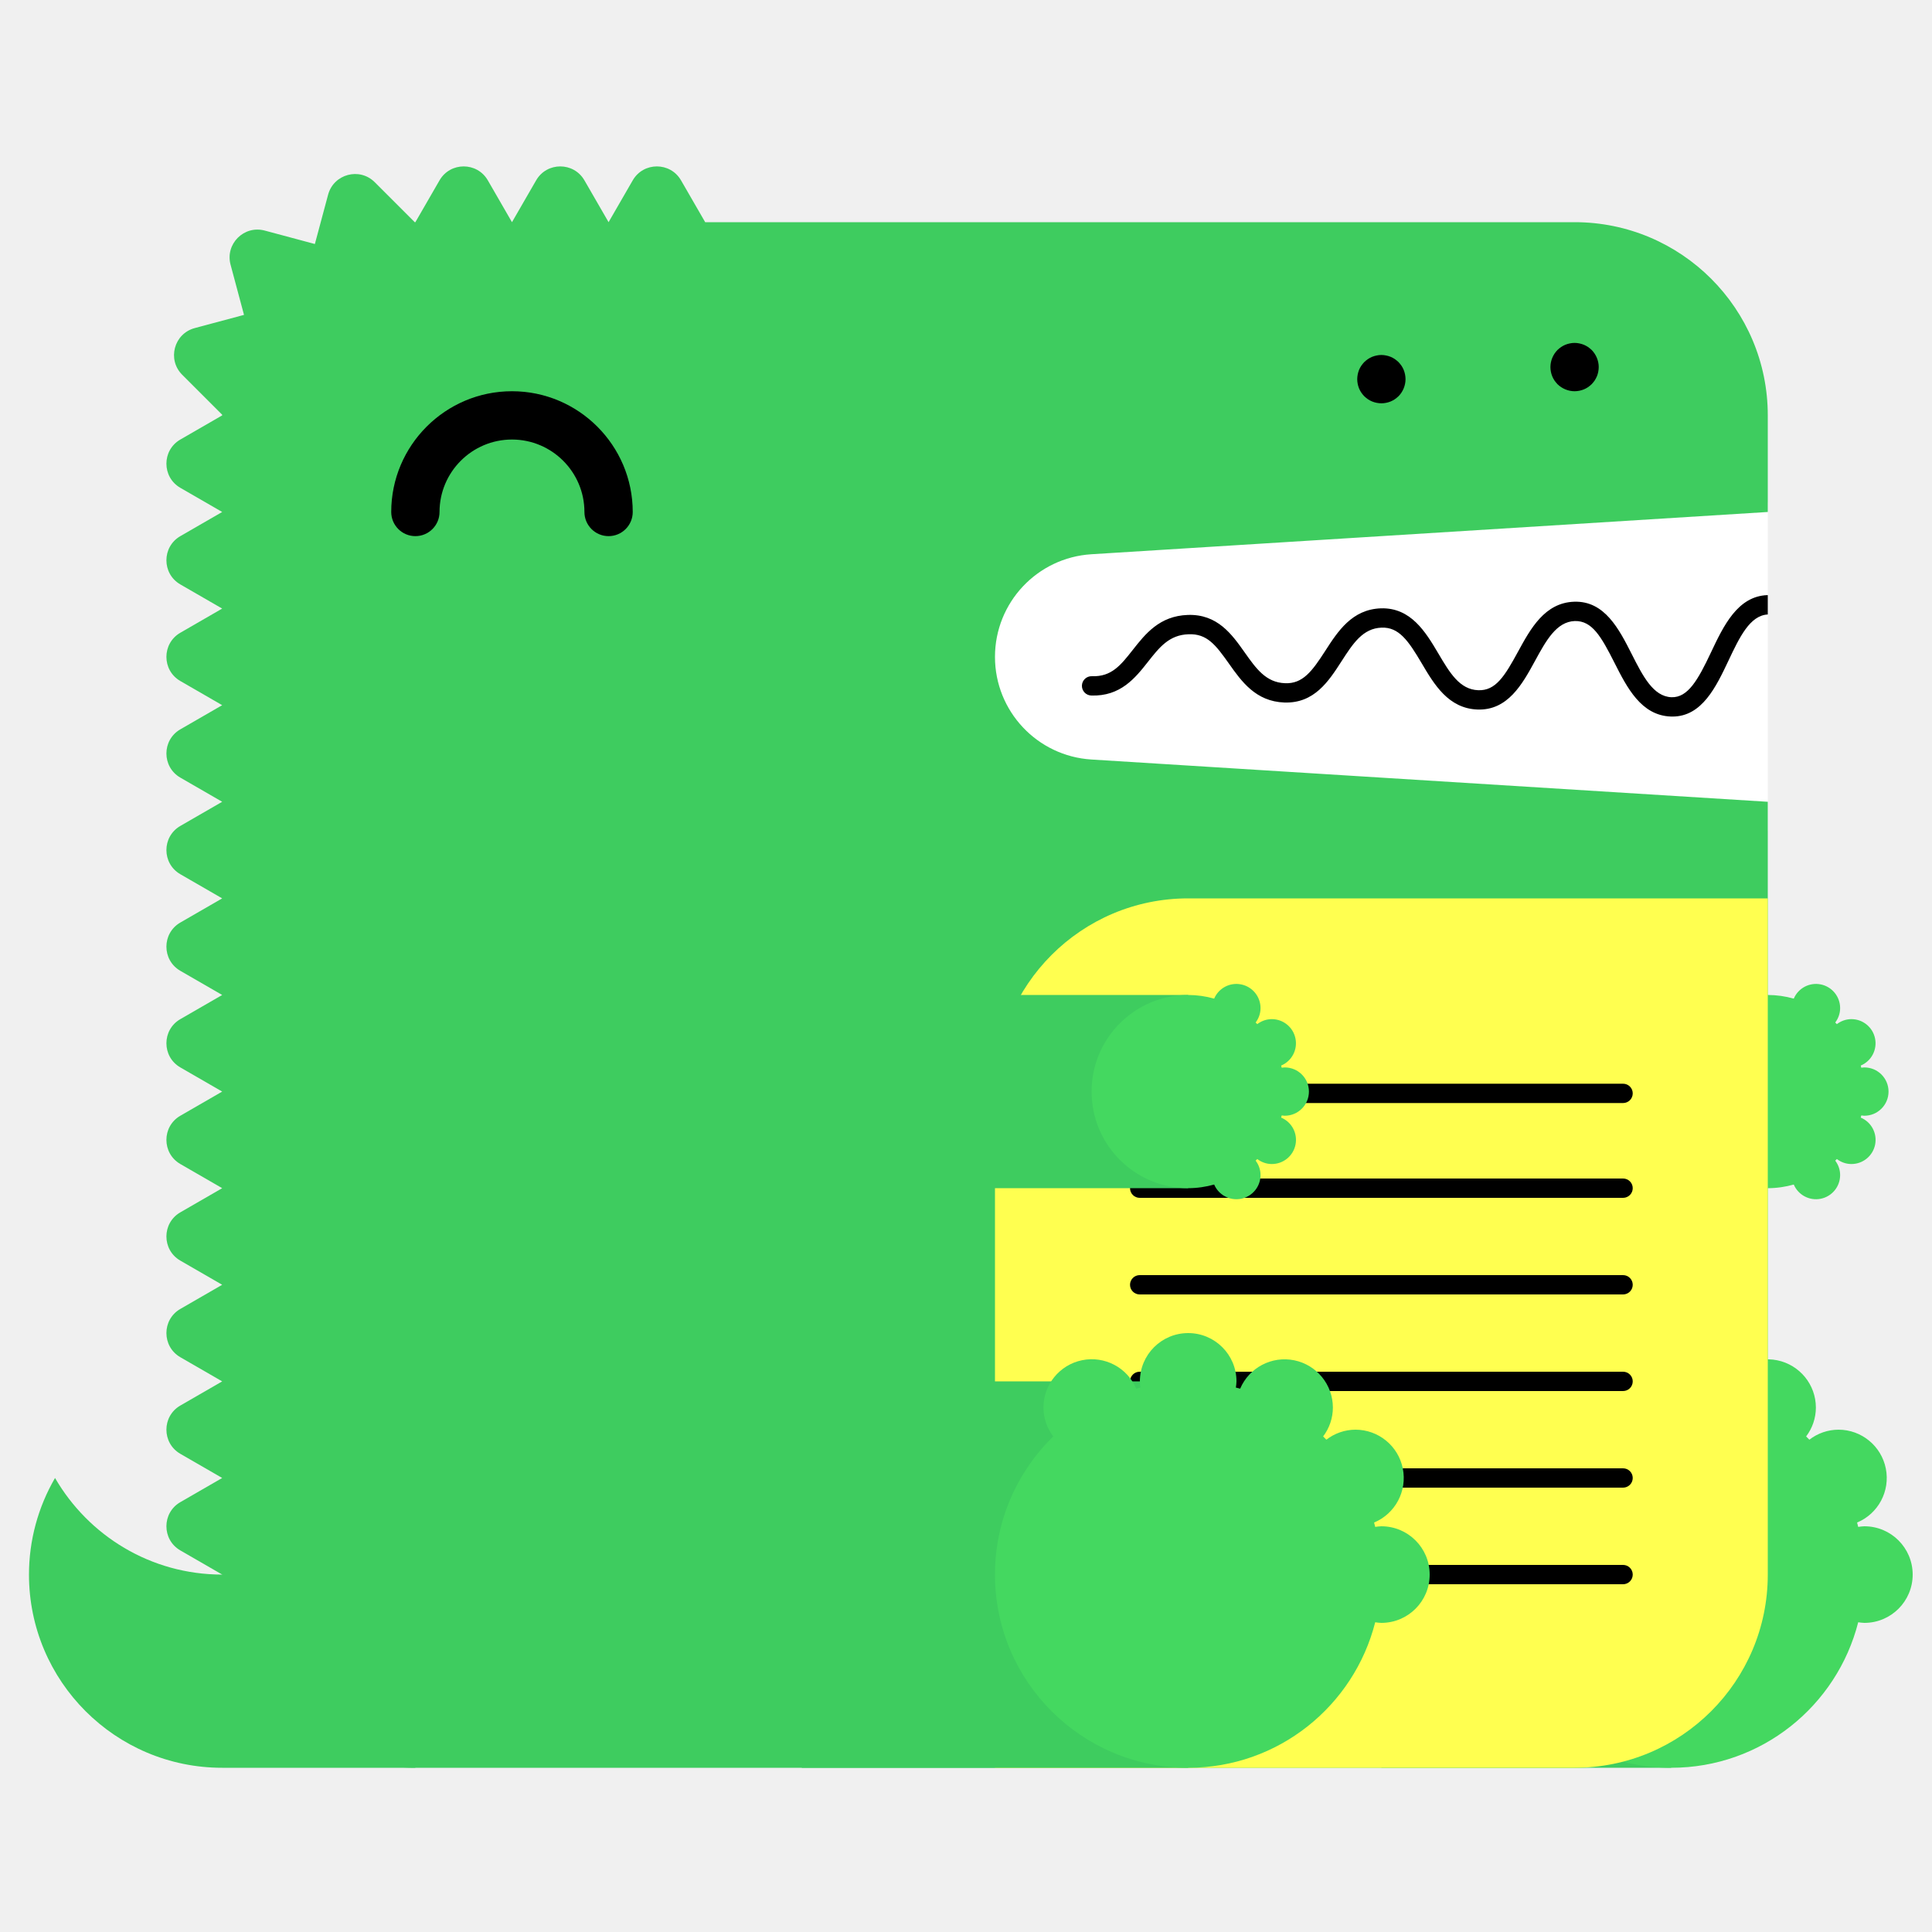
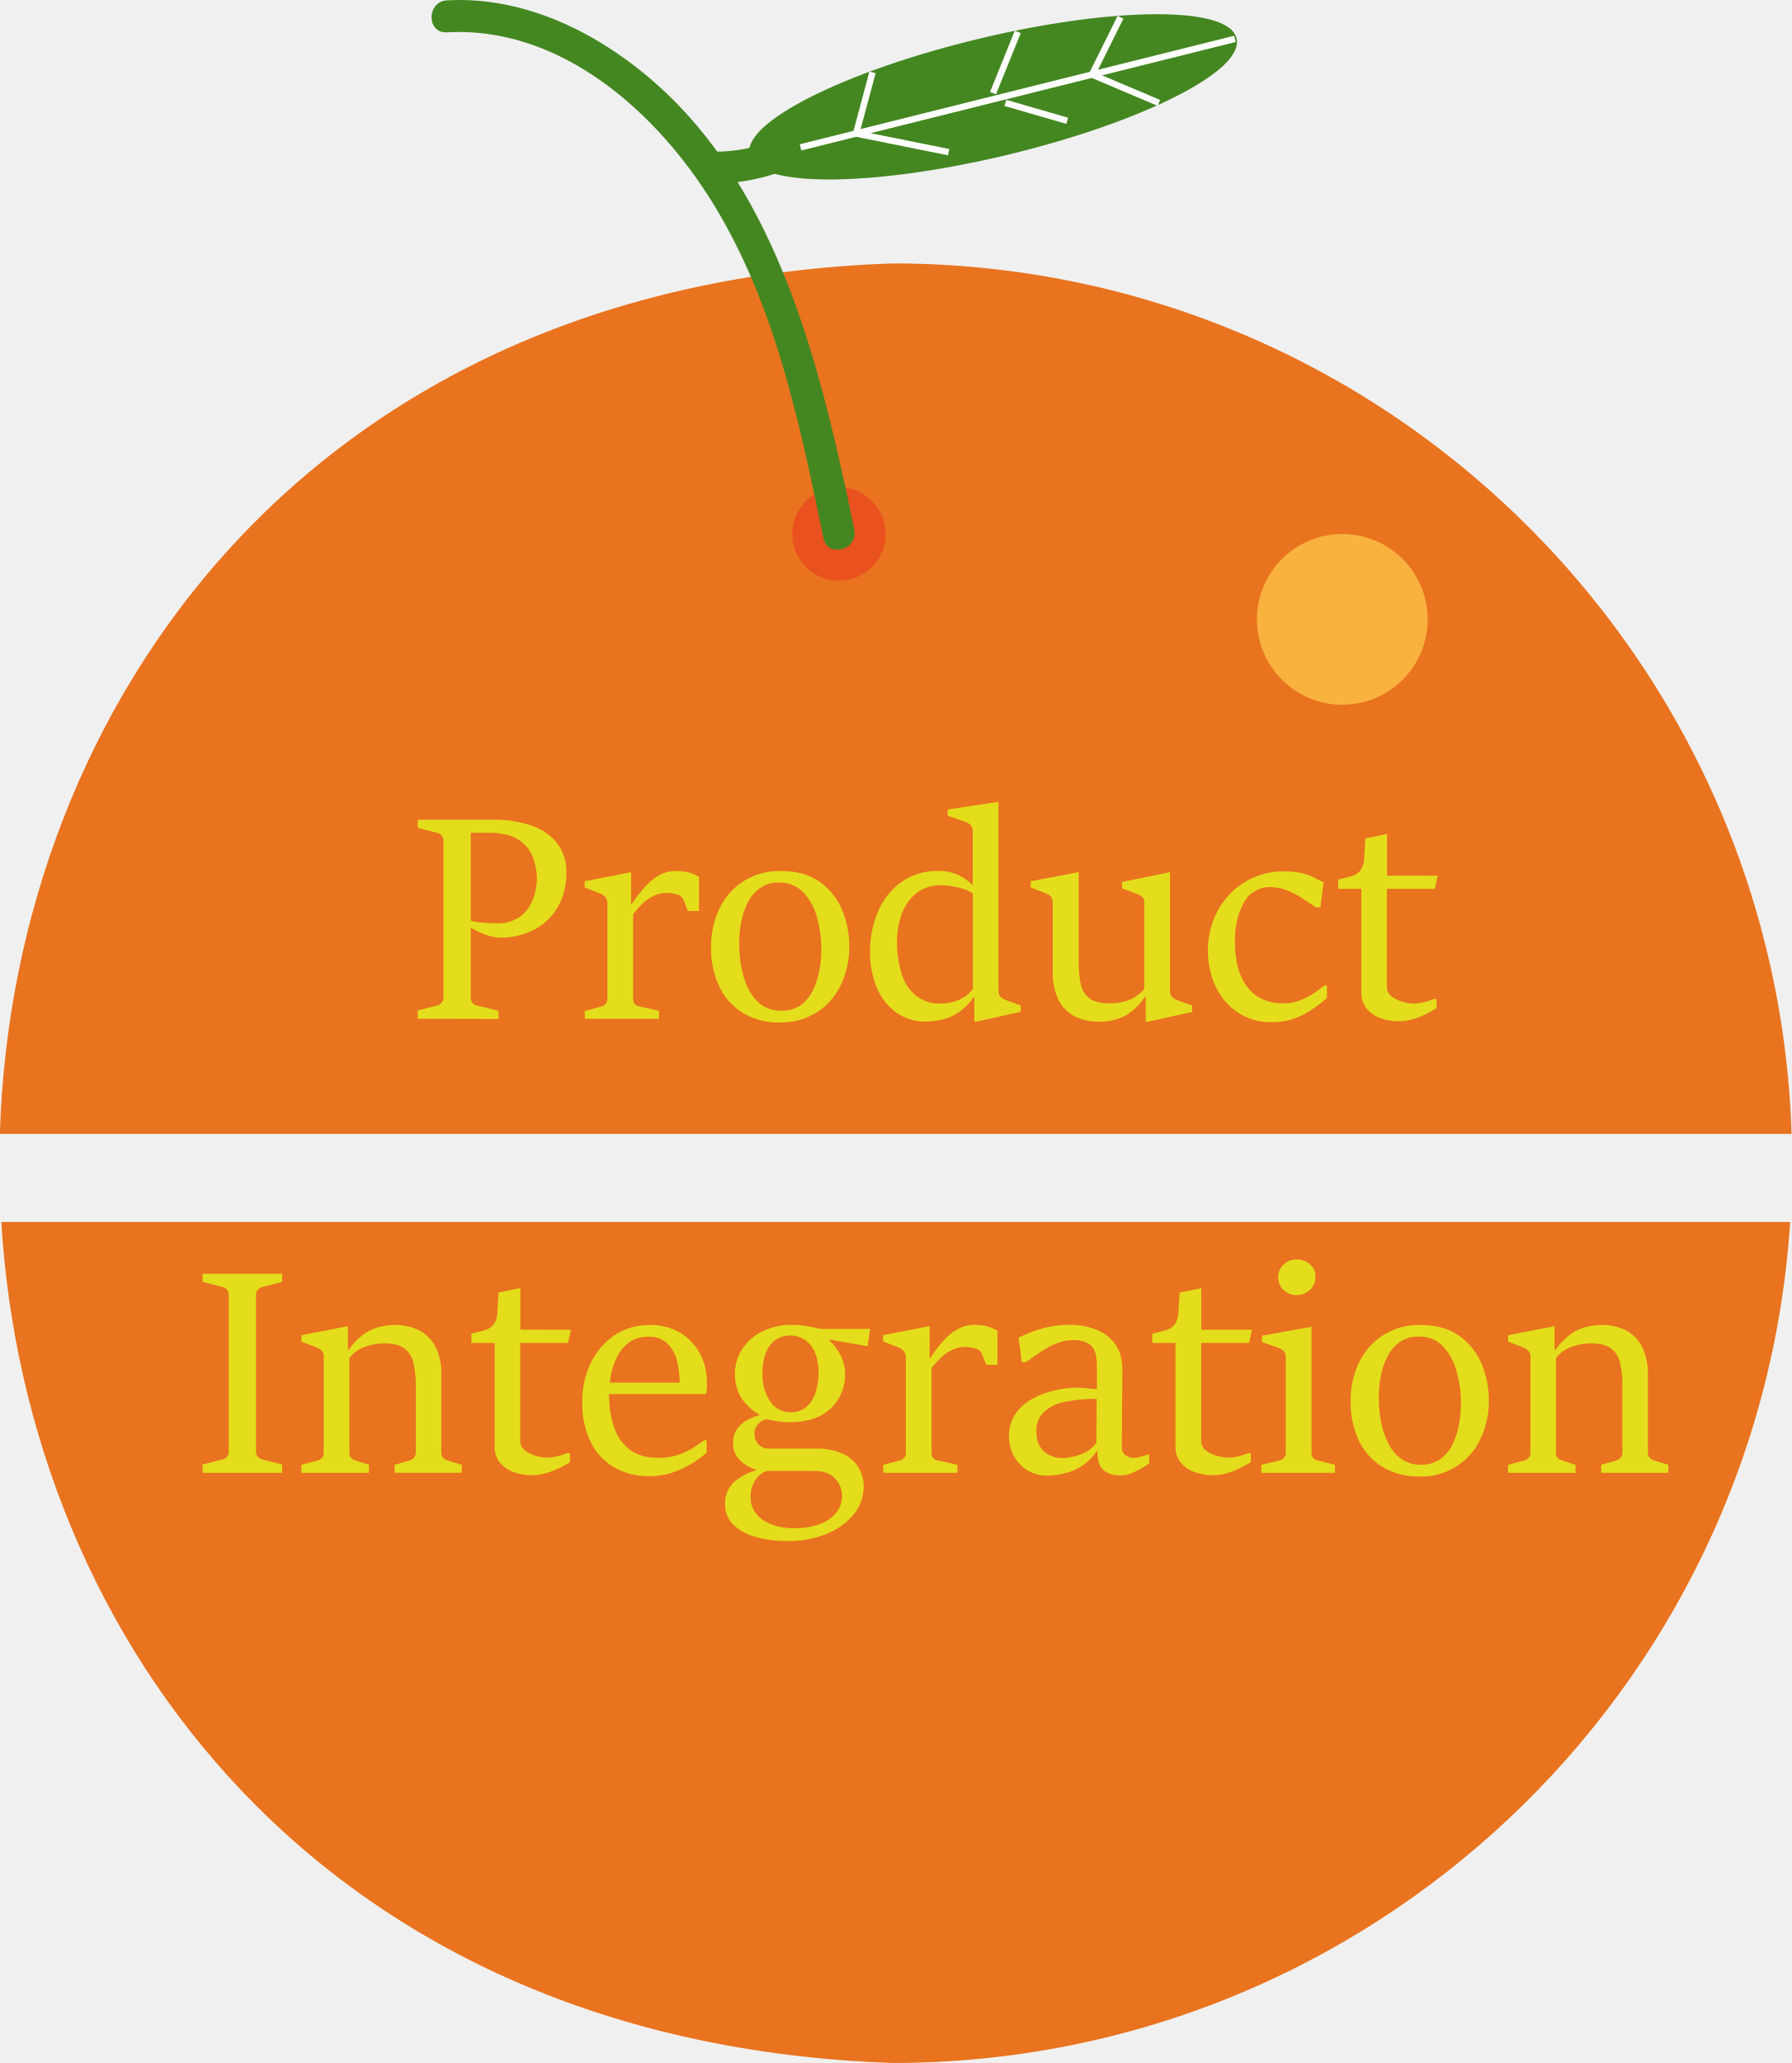
- <svg xmlns="http://www.w3.org/2000/svg" width="200" height="200" viewBox="0 0 200 200">
-   <g fill="none" fill-rule="evenodd">
-     <path fill="#FFF" d="M99 52h84v34H99z" />
-     <path d="M23 163c-7.398 0-13.843-4.027-17.303-10A19.886 19.886 0 0 0 3 163c0 11.046 8.954 20 20 20h20v-20H23z" fill="#3ECC5F" />
-     <path d="M112.98 57.376L183 53V43c0-11.046-8.954-20-20-20H73l-2.5-4.33c-1.112-1.925-3.889-1.925-5 0L63 23l-2.5-4.33c-1.111-1.925-3.889-1.925-5 0L53 23l-2.5-4.33c-1.111-1.925-3.889-1.925-5 0L43 23c-.022 0-.042.003-.065.003l-4.142-4.141c-1.57-1.571-4.252-.853-4.828 1.294l-1.369 5.104-5.192-1.392c-2.148-.575-4.111 1.389-3.535 3.536l1.39 5.193-5.102 1.367c-2.148.576-2.867 3.259-1.296 4.83l4.142 4.142c0 .021-.003.042-.003.064l-4.33 2.5c-1.925 1.111-1.925 3.889 0 5L23 53l-4.33 2.5c-1.925 1.111-1.925 3.889 0 5L23 63l-4.33 2.5c-1.925 1.111-1.925 3.889 0 5L23 73l-4.33 2.5c-1.925 1.111-1.925 3.889 0 5L23 83l-4.33 2.5c-1.925 1.111-1.925 3.889 0 5L23 93l-4.33 2.5c-1.925 1.111-1.925 3.889 0 5L23 103l-4.33 2.5c-1.925 1.111-1.925 3.889 0 5L23 113l-4.33 2.5c-1.925 1.111-1.925 3.889 0 5L23 123l-4.33 2.5c-1.925 1.111-1.925 3.889 0 5L23 133l-4.33 2.5c-1.925 1.111-1.925 3.889 0 5L23 143l-4.33 2.5c-1.925 1.111-1.925 3.889 0 5L23 153l-4.33 2.5c-1.925 1.111-1.925 3.889 0 5L23 163c0 11.046 8.954 20 20 20h120c11.046 0 20-8.954 20-20V83l-70.02-4.376A10.645 10.645 0 0 1 103 68c0-5.621 4.37-10.273 9.98-10.624" fill="#3ECC5F" />
-     <path fill="#3ECC5F" d="M143 183h30v-40h-30z" />
-     <path d="M193 158c-.219 0-.428.037-.639.064-.038-.15-.074-.301-.116-.451A5 5 0 0 0 190.32 148a4.96 4.96 0 0 0-3.016 1.036 26.531 26.531 0 0 0-.335-.336 4.955 4.955 0 0 0 1.011-2.987 5 5 0 0 0-9.599-1.959c-.148-.042-.297-.077-.445-.115.027-.211.064-.42.064-.639a5 5 0 0 0-5-5 5 5 0 0 0-5 5c0 .219.037.428.064.639-.148.038-.297.073-.445.115a4.998 4.998 0 0 0-9.599 1.959c0 1.125.384 2.151 1.011 2.987-3.717 3.632-6.031 8.693-6.031 14.3 0 11.046 8.954 20 20 20 9.339 0 17.16-6.41 19.361-15.064.211.027.42.064.639.064a5 5 0 0 0 5-5 5 5 0 0 0-5-5" fill="#44D860" />
-     <path fill="#3ECC5F" d="M153 123h30v-20h-30z" />
-     <path d="M193 115.5a2.5 2.5 0 1 0 0-5c-.109 0-.214.019-.319.032-.02-.075-.037-.15-.058-.225a2.501 2.501 0 0 0-.963-4.807c-.569 0-1.088.197-1.508.518a6.653 6.653 0 0 0-.168-.168c.314-.417.506-.931.506-1.494a2.5 2.5 0 0 0-4.8-.979A9.987 9.987 0 0 0 183 103c-5.522 0-10 4.478-10 10s4.478 10 10 10c.934 0 1.833-.138 2.69-.377a2.5 2.5 0 0 0 4.8-.979c0-.563-.192-1.077-.506-1.494.057-.055.113-.111.168-.168.42.321.939.518 1.508.518a2.5 2.5 0 0 0 .963-4.807c.021-.074.038-.15.058-.225.105.013.21.032.319.032" fill="#44D860" />
-     <path d="M63 55.5a2.5 2.5 0 0 1-2.5-2.5c0-4.136-3.364-7.5-7.5-7.5s-7.5 3.364-7.5 7.5a2.5 2.5 0 1 1-5 0c0-6.893 5.607-12.5 12.5-12.5S65.5 46.107 65.5 53a2.5 2.5 0 0 1-2.5 2.5" fill="#000" />
-     <path d="M103 183h60c11.046 0 20-8.954 20-20V93h-60c-11.046 0-20 8.954-20 20v70z" fill="#FFFF50" />
-     <path d="M168.02 124h-50.04a1 1 0 1 1 0-2h50.04a1 1 0 1 1 0 2m0 20h-50.04a1 1 0 1 1 0-2h50.04a1 1 0 1 1 0 2m0 20h-50.04a1 1 0 1 1 0-2h50.04a1 1 0 1 1 0 2m0-49.814h-50.04a1 1 0 1 1 0-2h50.04a1 1 0 1 1 0 2m0 19.814h-50.04a1 1 0 1 1 0-2h50.04a1 1 0 1 1 0 2m0 20h-50.04a1 1 0 1 1 0-2h50.04a1 1 0 1 1 0 2M183 61.611c-.012 0-.022-.006-.034-.005-3.09.105-4.552 3.196-5.842 5.923-1.346 2.85-2.387 4.703-4.093 4.647-1.889-.068-2.969-2.202-4.113-4.46-1.314-2.594-2.814-5.536-5.963-5.426-3.046.104-4.513 2.794-5.807 5.167-1.377 2.528-2.314 4.065-4.121 3.994-1.927-.07-2.951-1.805-4.136-3.813-1.321-2.236-2.848-4.75-5.936-4.664-2.994.103-4.465 2.385-5.763 4.4-1.373 2.13-2.335 3.428-4.165 3.351-1.973-.07-2.992-1.51-4.171-3.177-1.324-1.873-2.816-3.993-5.895-3.89-2.928.1-4.399 1.97-5.696 3.618-1.232 1.564-2.194 2.802-4.229 2.724a1 1 0 0 0-.072 2c3.017.101 4.545-1.8 5.872-3.487 1.177-1.496 2.193-2.787 4.193-2.855 1.926-.082 2.829 1.115 4.195 3.045 1.297 1.834 2.769 3.914 5.731 4.021 3.103.104 4.596-2.215 5.918-4.267 1.182-1.834 2.202-3.417 4.15-3.484 1.793-.067 2.769 1.35 4.145 3.681 1.297 2.197 2.766 4.686 5.787 4.796 3.125.108 4.634-2.62 5.949-5.035 1.139-2.088 2.214-4.06 4.119-4.126 1.793-.042 2.728 1.595 4.111 4.33 1.292 2.553 2.757 5.445 5.825 5.556l.169.003c3.064 0 4.518-3.075 5.805-5.794 1.139-2.41 2.217-4.68 4.067-4.773v-2z" fill="#000" />
-     <path fill="#3ECC5F" d="M83 183h40v-40H83z" />
-     <path d="M143 158c-.219 0-.428.037-.639.064-.038-.15-.074-.301-.116-.451A5 5 0 0 0 140.32 148a4.96 4.96 0 0 0-3.016 1.036 26.531 26.531 0 0 0-.335-.336 4.955 4.955 0 0 0 1.011-2.987 5 5 0 0 0-9.599-1.959c-.148-.042-.297-.077-.445-.115.027-.211.064-.42.064-.639a5 5 0 0 0-5-5 5 5 0 0 0-5 5c0 .219.037.428.064.639-.148.038-.297.073-.445.115a4.998 4.998 0 0 0-9.599 1.959c0 1.125.384 2.151 1.011 2.987-3.717 3.632-6.031 8.693-6.031 14.3 0 11.046 8.954 20 20 20 9.339 0 17.16-6.41 19.361-15.064.211.027.42.064.639.064a5 5 0 0 0 5-5 5 5 0 0 0-5-5" fill="#44D860" />
-     <path fill="#3ECC5F" d="M83 123h40v-20H83z" />
-     <path d="M133 115.5a2.5 2.5 0 1 0 0-5c-.109 0-.214.019-.319.032-.02-.075-.037-.15-.058-.225a2.501 2.501 0 0 0-.963-4.807c-.569 0-1.088.197-1.508.518a6.653 6.653 0 0 0-.168-.168c.314-.417.506-.931.506-1.494a2.5 2.5 0 0 0-4.8-.979A9.987 9.987 0 0 0 123 103c-5.522 0-10 4.478-10 10s4.478 10 10 10c.934 0 1.833-.138 2.69-.377a2.5 2.5 0 0 0 4.8-.979c0-.563-.192-1.077-.506-1.494.057-.055.113-.111.168-.168.42.321.939.518 1.508.518a2.5 2.5 0 0 0 .963-4.807c.021-.074.038-.15.058-.225.105.013.21.032.319.032" fill="#44D860" />
-     <path d="M143 41.75c-.16 0-.33-.02-.49-.05a2.52 2.52 0 0 1-.47-.14c-.15-.06-.29-.14-.431-.23-.13-.09-.259-.2-.38-.31-.109-.12-.219-.24-.309-.38s-.17-.28-.231-.43a2.619 2.619 0 0 1-.189-.96c0-.16.02-.33.05-.49.03-.16.08-.31.139-.47.061-.15.141-.29.231-.43.09-.13.2-.26.309-.38.121-.11.25-.22.38-.31.141-.09.281-.17.431-.23.149-.06.31-.11.47-.14.32-.07.65-.07.98 0 .159.03.32.08.47.14.149.06.29.14.43.23.13.09.259.2.38.31.11.12.22.25.31.38.09.14.17.28.23.43.06.16.11.31.14.47.029.16.05.33.05.49 0 .66-.271 1.31-.73 1.77-.121.11-.25.22-.38.31-.14.09-.281.17-.43.23a2.565 2.565 0 0 1-.96.19m20-1.25c-.66 0-1.3-.27-1.771-.73a3.802 3.802 0 0 1-.309-.38c-.09-.14-.17-.28-.231-.43a2.619 2.619 0 0 1-.189-.96c0-.66.27-1.3.729-1.77.121-.11.25-.22.38-.31.141-.09.281-.17.431-.23.149-.06.31-.11.47-.14.32-.07.66-.07.98 0 .159.03.32.08.47.14.149.06.29.14.43.23.13.09.259.2.38.31.459.47.73 1.11.73 1.77 0 .16-.021.33-.05.49-.03.16-.08.32-.14.47-.07.15-.14.29-.23.43-.09.13-.2.26-.31.38-.121.11-.25.22-.38.31-.14.09-.281.17-.43.23a2.565 2.565 0 0 1-.96.19" fill="#000" />
-   </g>
+ <svg xmlns="http://www.w3.org/2000/svg" id="Layer_1" data-name="Layer 1" viewBox="0 0 559.96 644.67">
+   <defs>
+     <style>.cls-1{fill:#e9731e;}.cls-2{fill:#e9511e;}.cls-3,.cls-4,.cls-5{fill:#448721;}.cls-4{stroke:#448721;}.cls-4,.cls-5,.cls-6{stroke-miterlimit:10;}.cls-5,.cls-6{stroke:#fff;stroke-width:2px;}.cls-6{fill:none;}.cls-7{fill:#f9b23e;}.cls-8{fill:#e4dd1c;}</style>
+   </defs>
+   <path class="cls-1" d="M904.82,420.41c-4.84-151-128.79-272-281-272-181.92,6.26-274.91,137.73-279,272Z" transform="translate(-344.86 -66.09)" />
+   <path class="cls-1" d="M345.27,447.94c7.92,131,100.75,256.67,278.55,262.81,149.11,0,271.1-116.08,280.55-262.81Z" transform="translate(-344.86 -66.09)" />
+   <circle class="cls-2" cx="262.2" cy="166.87" r="14.58" />
+   <path class="cls-3" d="M484.56,76.2c35.65-2,65.74,25.06,83.25,53.61,19.41,31.63,27,68.6,34.43,104.47,1.3,6.3,10.94,3.63,9.64-2.66C600.28,175.73,585.35,112,533.1,79.74c-14.52-8.95-31.36-14.52-48.54-13.54-6.4.36-6.44,10.36,0,10Z" transform="translate(-344.86 -66.09)" />
+   <path class="cls-3" d="M568.3,123.44A61.54,61.54,0,0,0,593.18,118c5.88-2.59.8-11.21-5-8.63a49.63,49.63,0,0,1-19.84,4.12c-6.44,0-6.45,10,0,10Z" transform="translate(-344.86 -66.09)" />
+   <ellipse class="cls-4" cx="655.23" cy="96.37" rx="77.77" ry="18.17" transform="translate(-349.26 89.4) rotate(-13.49)" />
+   <line class="cls-5" x1="250.21" y1="46.05" x2="385.99" y2="12.14" />
+   <line class="cls-6" x1="267.58" y1="41.72" x2="272.7" y2="22.61" />
+   <line class="cls-6" x1="310.37" y1="29.1" x2="318.1" y2="9.97" />
+   <line class="cls-6" x1="341.32" y1="23.3" x2="350.21" y2="5.41" />
+   <line class="cls-6" x1="267.58" y1="41.72" x2="296.49" y2="47.55" />
+   <line class="cls-6" x1="314.23" y1="32.16" x2="333.55" y2="37.74" />
+   <line class="cls-6" x1="341.32" y1="23.3" x2="362.21" y2="32.16" />
+   <circle class="cls-7" cx="419.53" cy="193.55" r="26.68" />
+   <path class="cls-8" d="M475.41,384.45v-2.58l6.14-1.6a2.76,2.76,0,0,0,1.35-.85,2.29,2.29,0,0,0,.56-1.6v-49a2.4,2.4,0,0,0-.56-1.62,2.45,2.45,0,0,0-1.35-.82l-6.14-1.6v-2.54h23.74a36.57,36.57,0,0,1,11.4,1.69,17.69,17.69,0,0,1,8.22,5.36,14.36,14.36,0,0,1,3.09,9.58,20.7,20.7,0,0,1-2.71,10.77,18.27,18.27,0,0,1-7.4,7,22.6,22.6,0,0,1-10.6,2.45,13.92,13.92,0,0,1-4.94-1.07,27.21,27.21,0,0,1-4.71-2.31l.05-2a19.1,19.1,0,0,0,3.86.66c1.63.15,3.19.23,4.67.23a12.16,12.16,0,0,0,6.58-1.58,10.91,10.91,0,0,0,3.78-3.87,16,16,0,0,0,1.75-4.55,19.23,19.23,0,0,0,.47-3.6,19.56,19.56,0,0,0-1.31-7.2,11.14,11.14,0,0,0-4.6-5.41q-3.3-2.06-9.25-2.06H492v51.55a2.31,2.31,0,0,0,.58,1.65,2.62,2.62,0,0,0,1.38.8l6.71,1.6v2.58Z" transform="translate(-344.86 -66.09)" />
+   <path class="cls-8" d="M527.63,384.45V382l5.16-1.38a2.77,2.77,0,0,0,1.38-.82,2.32,2.32,0,0,0,.53-1.58V348.36a3,3,0,0,0-.64-1.94,4.37,4.37,0,0,0-1.85-1.22l-4.62-1.78v-1.95l14.53-2.85v10h.18a50.22,50.22,0,0,1,4-5.26,17,17,0,0,1,4.47-3.71,10.61,10.61,0,0,1,5.35-1.38,15.25,15.25,0,0,1,4,.44,14.73,14.73,0,0,1,3.22,1.38v10.67h-3.51l-1.38-3.65a2.92,2.92,0,0,0-2-1.49,9.91,9.91,0,0,0-3-.51,9.79,9.79,0,0,0-4.15.87,13.14,13.14,0,0,0-3.49,2.35,27.64,27.64,0,0,0-3.07,3.41v26.44a2.21,2.21,0,0,0,1.91,2.4l6.18,1.38v2.49Z" transform="translate(-344.86 -66.09)" />
+   <path class="cls-8" d="M588.48,385.6a21.43,21.43,0,0,1-11.29-2.89,19.4,19.4,0,0,1-7.44-8.17,27.54,27.54,0,0,1-2.65-12.49A27.25,27.25,0,0,1,569.72,350a20.47,20.47,0,0,1,19.2-11.73q7.33,0,12.07,3.33a20.26,20.26,0,0,1,7,8.69,28.92,28.92,0,0,1,2.31,11.58,27.06,27.06,0,0,1-2.63,12,20.76,20.76,0,0,1-7.51,8.57A21,21,0,0,1,588.48,385.6Zm.62-3.69a10,10,0,0,0,6.09-1.77,12.42,12.42,0,0,0,3.8-4.69,24,24,0,0,0,2-6.25,38.23,38.23,0,0,0,.58-6.44,37.25,37.25,0,0,0-1.31-9.85A18.8,18.8,0,0,0,596,345a10.08,10.08,0,0,0-7.74-3.11,9.78,9.78,0,0,0-6,1.8,12.66,12.66,0,0,0-3.8,4.67,22.58,22.58,0,0,0-2,6.18,36.91,36.91,0,0,0-.58,6.42,42.53,42.53,0,0,0,.62,7.07,25.83,25.83,0,0,0,2.14,6.8,13.9,13.9,0,0,0,4,5.11A10.18,10.18,0,0,0,589.1,381.91Z" transform="translate(-344.86 -66.09)" />
+   <path class="cls-8" d="M634.48,385.33a15.8,15.8,0,0,1-9.51-2.84,18.12,18.12,0,0,1-6.07-7.78,28,28,0,0,1-2.11-11.15,31.08,31.08,0,0,1,2.53-12.71,21.91,21.91,0,0,1,7.29-9.16A19,19,0,0,1,638,338.27a14.3,14.3,0,0,1,6.58,1.35,16.74,16.74,0,0,1,4.31,3.09V325.82a2.77,2.77,0,0,0-.55-1.77,3.88,3.88,0,0,0-1.85-1.16L641.06,321v-1.95l15.86-2.4v59.11a2.57,2.57,0,0,0,.6,1.78,4.56,4.56,0,0,0,1.85,1.11l4.53,1.64v2L650,385.33h-.62v-7.64h-.22a17.82,17.82,0,0,1-5.4,5.22,15.72,15.72,0,0,1-5.29,2A26.75,26.75,0,0,1,634.48,385.33Zm4.44-5.64a16.15,16.15,0,0,0,3.36-.42A12.72,12.72,0,0,0,646,377.8a8.56,8.56,0,0,0,2.91-2.73V345.29a9,9,0,0,0-2.93-1.42,24.94,24.94,0,0,0-3.76-.87,21.46,21.46,0,0,0-3.08-.29,12.15,12.15,0,0,0-7.8,2.45,14.56,14.56,0,0,0-4.6,6.44,24.41,24.41,0,0,0-1.52,8.71,32.36,32.36,0,0,0,1.43,10,14.22,14.22,0,0,0,4.46,6.89A11.92,11.92,0,0,0,638.92,379.69Z" transform="translate(-344.86 -66.09)" />
+   <path class="cls-8" d="M688.12,385.33a16.24,16.24,0,0,1-7.22-1.57,11.62,11.62,0,0,1-5.11-5,18.67,18.67,0,0,1-1.89-9V348.09a2.69,2.69,0,0,0-.58-1.8,4,4,0,0,0-1.82-1.13L667,343.42v-1.95l15-2.85v27.92a32.84,32.84,0,0,0,.64,7,7.4,7.4,0,0,0,2.73,4.51c1.4,1.06,3.48,1.58,6.27,1.58a15.28,15.28,0,0,0,6.76-1.35,11.5,11.5,0,0,0,4.13-3.18v-27a2.2,2.2,0,0,0-.58-1.67,5.14,5.14,0,0,0-1.82-1l-4.58-1.73v-2l15-3.07v37.16a2.71,2.71,0,0,0,.56,1.78,4.14,4.14,0,0,0,1.84,1.11l4.54,1.64v2l-13.91,3.06h-.63V377.6h-.22a20.08,20.08,0,0,1-6,5.8A16.72,16.72,0,0,1,688.12,385.33Z" transform="translate(-344.86 -66.09)" />
+   <path class="cls-8" d="M758.75,374.09h.84V378a37.88,37.88,0,0,1-7.22,5.07,20.13,20.13,0,0,1-10,2.44,18.51,18.51,0,0,1-10.62-3,20,20,0,0,1-6.94-8.11,27.09,27.09,0,0,1-.68-20.84,24.74,24.74,0,0,1,4.93-7.89,22.65,22.65,0,0,1,7.58-5.36,23.87,23.87,0,0,1,9.73-1.93,21.59,21.59,0,0,1,5.82.66,20.16,20.16,0,0,1,3.8,1.47c1,.53,1.85,1,2.56,1.29l-1,7.82h-1.42l-4.4-2.91a24.87,24.87,0,0,0-4.67-2.42,15.37,15.37,0,0,0-5.64-1,8.21,8.21,0,0,0-3.51.85,8.9,8.9,0,0,0-2.94,2.08,15.32,15.32,0,0,0-1.84,2.89,20.73,20.73,0,0,0-1.62,4.69,29.06,29.06,0,0,0-.67,6.69q0,9,3.89,14.07t11.49,5.09a13.51,13.51,0,0,0,5.09-1,22,22,0,0,0,4.28-2.27A37.13,37.13,0,0,0,758.75,374.09Z" transform="translate(-344.86 -66.09)" />
+   <path class="cls-8" d="M794.21,339.74l-.93,4.13H778.34v30.62a3.62,3.62,0,0,0,1.52,3,9.71,9.71,0,0,0,3.51,1.69,13.42,13.42,0,0,0,3.42.54,18.68,18.68,0,0,0,6.18-1.43h.89v2.85c-.57.35-1.46.86-2.67,1.51a28.67,28.67,0,0,1-4.2,1.78,15.85,15.85,0,0,1-5,.8,15.64,15.64,0,0,1-5.86-1.05,9.81,9.81,0,0,1-4.2-3,7.75,7.75,0,0,1-1.58-4.94V343.87h-7.24v-2.93c1.6-.36,3-.71,4.15-1.05a5.47,5.47,0,0,0,2.8-1.8,7.1,7.1,0,0,0,1.18-4.13l.35-5.87,6.8-1.38v13Z" transform="translate(-344.86 -66.09)" />
+   <path class="cls-8" d="M408.17,526.33v-2.58l6.27-1.6a2.73,2.73,0,0,0,1.38-.84,2.41,2.41,0,0,0,.53-1.6v-49a2.35,2.35,0,0,0-.56-1.62,2.45,2.45,0,0,0-1.35-.82l-6.27-1.6v-2.53h24.89v2.53l-6.22,1.6a2.58,2.58,0,0,0-1.38.84,2.4,2.4,0,0,0-.58,1.6v49a2.29,2.29,0,0,0,.56,1.62,2.87,2.87,0,0,0,1.4.82l6.22,1.6v2.58Z" transform="translate(-344.86 -66.09)" />
+   <path class="cls-8" d="M439.06,526.33v-2.49l5.07-1.38a2.77,2.77,0,0,0,1.38-.82,2.32,2.32,0,0,0,.53-1.58V490a2.53,2.53,0,0,0-.6-1.77,4.83,4.83,0,0,0-1.85-1.16l-4.53-1.73v-2l14.53-2.84v7.37h.23a21.42,21.42,0,0,1,4.84-4.93,14.32,14.32,0,0,1,4.85-2.22,21,21,0,0,1,4.93-.58,16.29,16.29,0,0,1,7.27,1.6,11.82,11.82,0,0,1,5.17,5.05,18.38,18.38,0,0,1,1.91,9v24.08a2.5,2.5,0,0,0,.58,1.74,3,3,0,0,0,1.34.84l4.48,1.38v2.49h-21v-2.49l4.76-1.38a3,3,0,0,0,1.33-.86,2.5,2.5,0,0,0,.53-1.72V499a29.92,29.92,0,0,0-.71-7,7.74,7.74,0,0,0-2.82-4.53q-2.11-1.6-6.33-1.6a18.25,18.25,0,0,0-5.8,1,10.71,10.71,0,0,0-5.09,3.6v29.6a2.21,2.21,0,0,0,.55,1.6,2.94,2.94,0,0,0,1.36.8l4.22,1.38v2.49Z" transform="translate(-344.86 -66.09)" />
+   <path class="cls-8" d="M523.33,481.62l-.94,4.13H507.46v30.62a3.64,3.64,0,0,0,1.51,3,9.86,9.86,0,0,0,3.51,1.68,13.49,13.49,0,0,0,3.42.54,14.1,14.1,0,0,0,3.45-.51,14.43,14.43,0,0,0,2.73-.91H523V523c-.56.36-1.45.86-2.67,1.51a26.79,26.79,0,0,1-4.2,1.78,16.62,16.62,0,0,1-10.91-.25,9.81,9.81,0,0,1-4.2-3,7.72,7.72,0,0,1-1.57-4.93V485.75h-7.25v-2.93c1.6-.36,3-.71,4.16-1.05a5.47,5.47,0,0,0,2.8-1.8,7.08,7.08,0,0,0,1.17-4.13l.36-5.87,6.8-1.37v13Z" transform="translate(-344.86 -66.09)" />
+   <path class="cls-8" d="M547.68,527.4a21.31,21.31,0,0,1-10.75-2.69,18.72,18.72,0,0,1-7.4-7.89,27.46,27.46,0,0,1-2.69-12.76,27.12,27.12,0,0,1,2.6-11.91,21.85,21.85,0,0,1,7.35-8.71,19.23,19.23,0,0,1,11.2-3.29,17.72,17.72,0,0,1,9.67,2.53,17,17,0,0,1,6.07,6.58,18.48,18.48,0,0,1,2.08,8.58c0,.36,0,.77,0,1.24s0,.94-.09,1.4a7.9,7.9,0,0,1-.2,1.23H534.57l.22-3.56h22.49a25.87,25.87,0,0,0-.95-7.27,11.06,11.06,0,0,0-3.09-5.15,8.24,8.24,0,0,0-5.74-1.93,9.88,9.88,0,0,0-5.93,1.71,12.27,12.27,0,0,0-3.78,4.46,21.89,21.89,0,0,0-2,5.91,34.1,34.1,0,0,0-.57,6.05,32,32,0,0,0,1.4,9.64,15,15,0,0,0,4.77,7.29q3.39,2.8,9.25,2.8a18.89,18.89,0,0,0,6.11-.93,22.23,22.23,0,0,0,4.8-2.25,39.4,39.4,0,0,0,3.36-2.33h.8v3.91a32.89,32.89,0,0,1-7.69,5A23.16,23.16,0,0,1,547.68,527.4Z" transform="translate(-344.86 -66.09)" />
+   <path class="cls-8" d="M591.68,510.51a26.52,26.52,0,0,1-3.87-.27,22.29,22.29,0,0,1-3.15-.67A4.34,4.34,0,0,0,581.9,511a4.24,4.24,0,0,0-1.24,3.06,4.59,4.59,0,0,0,1.18,3.27,4.37,4.37,0,0,0,2.77,1.44h15a19.16,19.16,0,0,1,9.06,1.8,11.07,11.07,0,0,1,4.74,4.49,11.72,11.72,0,0,1,1.4,5.45,13.62,13.62,0,0,1-3.18,8.89,21.25,21.25,0,0,1-8.54,6.06,31.17,31.17,0,0,1-12,2.2,35.77,35.77,0,0,1-10.09-1.31,15.72,15.72,0,0,1-7-3.87,8.57,8.57,0,0,1-2.51-6.24,8.88,8.88,0,0,1,2.93-7.13,17.47,17.47,0,0,1,6.72-3.58v-.22a11.87,11.87,0,0,1-3.18-1.43,9.48,9.48,0,0,1-2.85-2.73A7.1,7.1,0,0,1,574,517a7.3,7.3,0,0,1,1.26-4.4,9.67,9.67,0,0,1,3.18-2.78,15.53,15.53,0,0,1,3.78-1.49v-.17a18.64,18.64,0,0,1-3.71-2.8,13.13,13.13,0,0,1-2.85-4.16,14.61,14.61,0,0,1-1.09-5.89,13.75,13.75,0,0,1,2.23-7.6,15.8,15.8,0,0,1,6.24-5.53,20,20,0,0,1,9.27-2.07,29,29,0,0,1,4.57.36,43.05,43.05,0,0,1,4.36.89h15.56l-.76,5.42L604,484.68v.18a16.62,16.62,0,0,1,3.71,5,13.05,13.05,0,0,1,1.27,5.67,14.13,14.13,0,0,1-4.51,10.71Q599.95,510.5,591.68,510.51Zm1.42,33.15a24.29,24.29,0,0,0,7.07-1,12.9,12.9,0,0,0,5.64-3.36,8.35,8.35,0,0,0,2.23-6,7.83,7.83,0,0,0-2.09-5.09q-2.1-2.48-6.85-2.47H584.57a7.12,7.12,0,0,0-3.36,2.45A8.79,8.79,0,0,0,579.5,534a7.77,7.77,0,0,0,1.4,4.74,9.9,9.9,0,0,0,3.54,3,16.62,16.62,0,0,0,4.46,1.54A23.26,23.26,0,0,0,593.1,543.66ZM592,507.4a7.32,7.32,0,0,0,4.84-1.6,9.74,9.74,0,0,0,2.87-4.38,19.78,19.78,0,0,0,1-6.38q0-5.37-2.4-8.51a8.25,8.25,0,0,0-11.13-1.69,9.16,9.16,0,0,0-3,4.07,16.67,16.67,0,0,0-1,6.22,15,15,0,0,0,2.4,8.91A7.57,7.57,0,0,0,592,507.4Z" transform="translate(-344.86 -66.09)" />
+   <path class="cls-8" d="M620.92,526.33v-2.49l5.16-1.38a2.77,2.77,0,0,0,1.38-.82,2.32,2.32,0,0,0,.53-1.58V490.24a3,3,0,0,0-.64-1.93,4.3,4.3,0,0,0-1.85-1.23l-4.62-1.77v-2l14.53-2.84v10h.18a50.38,50.38,0,0,1,4-5.27,17.19,17.19,0,0,1,4.47-3.71,10.61,10.61,0,0,1,5.35-1.38,14.79,14.79,0,0,1,4,.45,14.21,14.21,0,0,1,3.22,1.37v10.67H653.1L651.72,489a2.89,2.89,0,0,0-2-1.49,9.91,9.91,0,0,0-3-.51,9.76,9.76,0,0,0-4.15.86,13.18,13.18,0,0,0-3.49,2.36,26.82,26.82,0,0,0-3.07,3.4v26.44a2.19,2.19,0,0,0,1.91,2.4l6.18,1.38v2.49Z" transform="translate(-344.86 -66.09)" />
+   <path class="cls-8" d="M672.43,527.22a12.2,12.2,0,0,1-6.48-1.69A11.53,11.53,0,0,1,661.7,521a12.64,12.64,0,0,1-1.49-6,12,12,0,0,1,2.11-7.22,15.83,15.83,0,0,1,5.43-4.69,26.35,26.35,0,0,1,7-2.58,31.72,31.72,0,0,1,6.71-.8c.39,0,1,0,1.85.11l2.53.22,1.84.16,0-7.42q0-4.62-1.87-6.27a8.24,8.24,0,0,0-5.51-1.64,13.51,13.51,0,0,0-4.38.73,21.39,21.39,0,0,0-4.06,1.87c-1.28.75-2.46,1.51-3.54,2.29s-2,1.45-2.82,2h-1.29l-1-7.69q2.1-1,4.47-1.89a34,34,0,0,1,5.25-1.51,30.65,30.65,0,0,1,6.28-.6,23.56,23.56,0,0,1,7.74,1.31,13.58,13.58,0,0,1,6.29,4.49q2.5,3.18,2.42,8.78l-.18,23.82a2.86,2.86,0,0,0,1.07,2.31,4.18,4.18,0,0,0,2.8.89,8.6,8.6,0,0,0,1.93-.35c.87-.24,1.62-.48,2.24-.72h.54v2.76a24.31,24.31,0,0,1-2.33,1.53,21.7,21.7,0,0,1-3.25,1.58,8.76,8.76,0,0,1-3.22.67,8.09,8.09,0,0,1-5.56-1.69c-1.24-1.13-1.86-3.08-1.86-5.87h-.23a16,16,0,0,1-5,4.87,17.07,17.07,0,0,1-5.4,2.15A24.61,24.61,0,0,1,672.43,527.22Zm4.32-5.47a17.23,17.23,0,0,0,5.84-1.15,10,10,0,0,0,4.95-3.69l.09-13.69a46.83,46.83,0,0,0-9.93.93,13.57,13.57,0,0,0-6.58,3.16,8,8,0,0,0-2.33,6,8.79,8.79,0,0,0,1.24,5,7,7,0,0,0,3.07,2.6A9.22,9.22,0,0,0,676.75,521.75Z" transform="translate(-344.86 -66.09)" />
+   <path class="cls-8" d="M736.17,481.62l-.94,4.13H720.3v30.62a3.64,3.64,0,0,0,1.51,3,9.86,9.86,0,0,0,3.51,1.68,13.42,13.42,0,0,0,3.42.54,14.1,14.1,0,0,0,3.45-.51,14.43,14.43,0,0,0,2.73-.91h.89V523c-.56.36-1.45.86-2.67,1.51a26.79,26.79,0,0,1-4.2,1.78,16.62,16.62,0,0,1-10.91-.25,9.81,9.81,0,0,1-4.2-3,7.73,7.73,0,0,1-1.58-4.93V485.75H705v-2.93c1.6-.36,3-.71,4.16-1.05A5.47,5.47,0,0,0,712,480a7.15,7.15,0,0,0,1.17-4.13l.36-5.87,6.8-1.37v13Z" transform="translate(-344.86 -66.09)" />
+   <path class="cls-8" d="M739.1,526.33v-2.49l5.69-1.38a2.87,2.87,0,0,0,1.4-.82,2.24,2.24,0,0,0,.55-1.58V490.11a2.59,2.59,0,0,0-.6-1.76,4.23,4.23,0,0,0-1.84-1.13l-5-1.74v-2l15.46-2.8v39.38a2.33,2.33,0,0,0,.54,1.62,2.45,2.45,0,0,0,1.37.78l5.43,1.38v2.49Zm11-55.51a6,6,0,0,1-2.87-.71,5.52,5.52,0,0,1-2.08-2,5.32,5.32,0,0,1-.78-2.89,5.18,5.18,0,0,1,1.69-4,5.77,5.77,0,0,1,4-1.55,6.15,6.15,0,0,1,4.24,1.51,5,5,0,0,1,1.72,3.91,5.43,5.43,0,0,1-.8,2.95,5.71,5.71,0,0,1-2.14,2A6.14,6.14,0,0,1,750.12,470.82Z" transform="translate(-344.86 -66.09)" />
+   <path class="cls-8" d="M788.39,527.48a21.52,21.52,0,0,1-11.29-2.88,19.57,19.57,0,0,1-7.45-8.18A27.67,27.67,0,0,1,767,503.93a27.11,27.11,0,0,1,2.62-12.05,20.44,20.44,0,0,1,19.2-11.73q7.33,0,12.07,3.33a20.3,20.3,0,0,1,7,8.69,28.92,28.92,0,0,1,2.31,11.58,27,27,0,0,1-2.62,12,20.33,20.33,0,0,1-19.24,11.75Zm.62-3.68A10,10,0,0,0,795.1,522a12.51,12.51,0,0,0,3.8-4.69,23.89,23.89,0,0,0,2-6.25,38.19,38.19,0,0,0,.57-6.44,36.72,36.72,0,0,0-1.31-9.84,18.46,18.46,0,0,0-4.2-7.89,10,10,0,0,0-7.73-3.11,9.81,9.81,0,0,0-6.05,1.8,12.73,12.73,0,0,0-3.8,4.66,22.91,22.91,0,0,0-2,6.18,36.91,36.91,0,0,0-.58,6.42,42.53,42.53,0,0,0,.62,7.07,25.82,25.82,0,0,0,2.13,6.8,14,14,0,0,0,4.05,5.11A10.19,10.19,0,0,0,789,523.8Z" transform="translate(-344.86 -66.09)" />
+   <path class="cls-8" d="M816.21,526.33v-2.49l5.06-1.38a2.68,2.68,0,0,0,1.38-.82,2.28,2.28,0,0,0,.54-1.58V490a2.53,2.53,0,0,0-.6-1.77,4.83,4.83,0,0,0-1.85-1.16l-4.53-1.73v-2l14.53-2.84v7.37H831a21.44,21.44,0,0,1,4.85-4.93,14.28,14.28,0,0,1,4.84-2.22,21.17,21.17,0,0,1,4.94-.58,16.25,16.25,0,0,1,7.26,1.6A11.79,11.79,0,0,1,858,486.8a18.49,18.49,0,0,1,1.91,9v24.08a2.46,2.46,0,0,0,.58,1.74,3,3,0,0,0,1.33.84l4.49,1.38v2.49h-21v-2.49l4.75-1.38a3,3,0,0,0,1.34-.86,2.55,2.55,0,0,0,.53-1.72V499a30.46,30.46,0,0,0-.71-7,7.79,7.79,0,0,0-2.82-4.53q-2.11-1.6-6.34-1.6a18.29,18.29,0,0,0-5.8,1,10.73,10.73,0,0,0-5.08,3.6v29.6a2.21,2.21,0,0,0,.55,1.6,2.89,2.89,0,0,0,1.36.8l4.22,1.38v2.49Z" transform="translate(-344.86 -66.09)" />
</svg>
